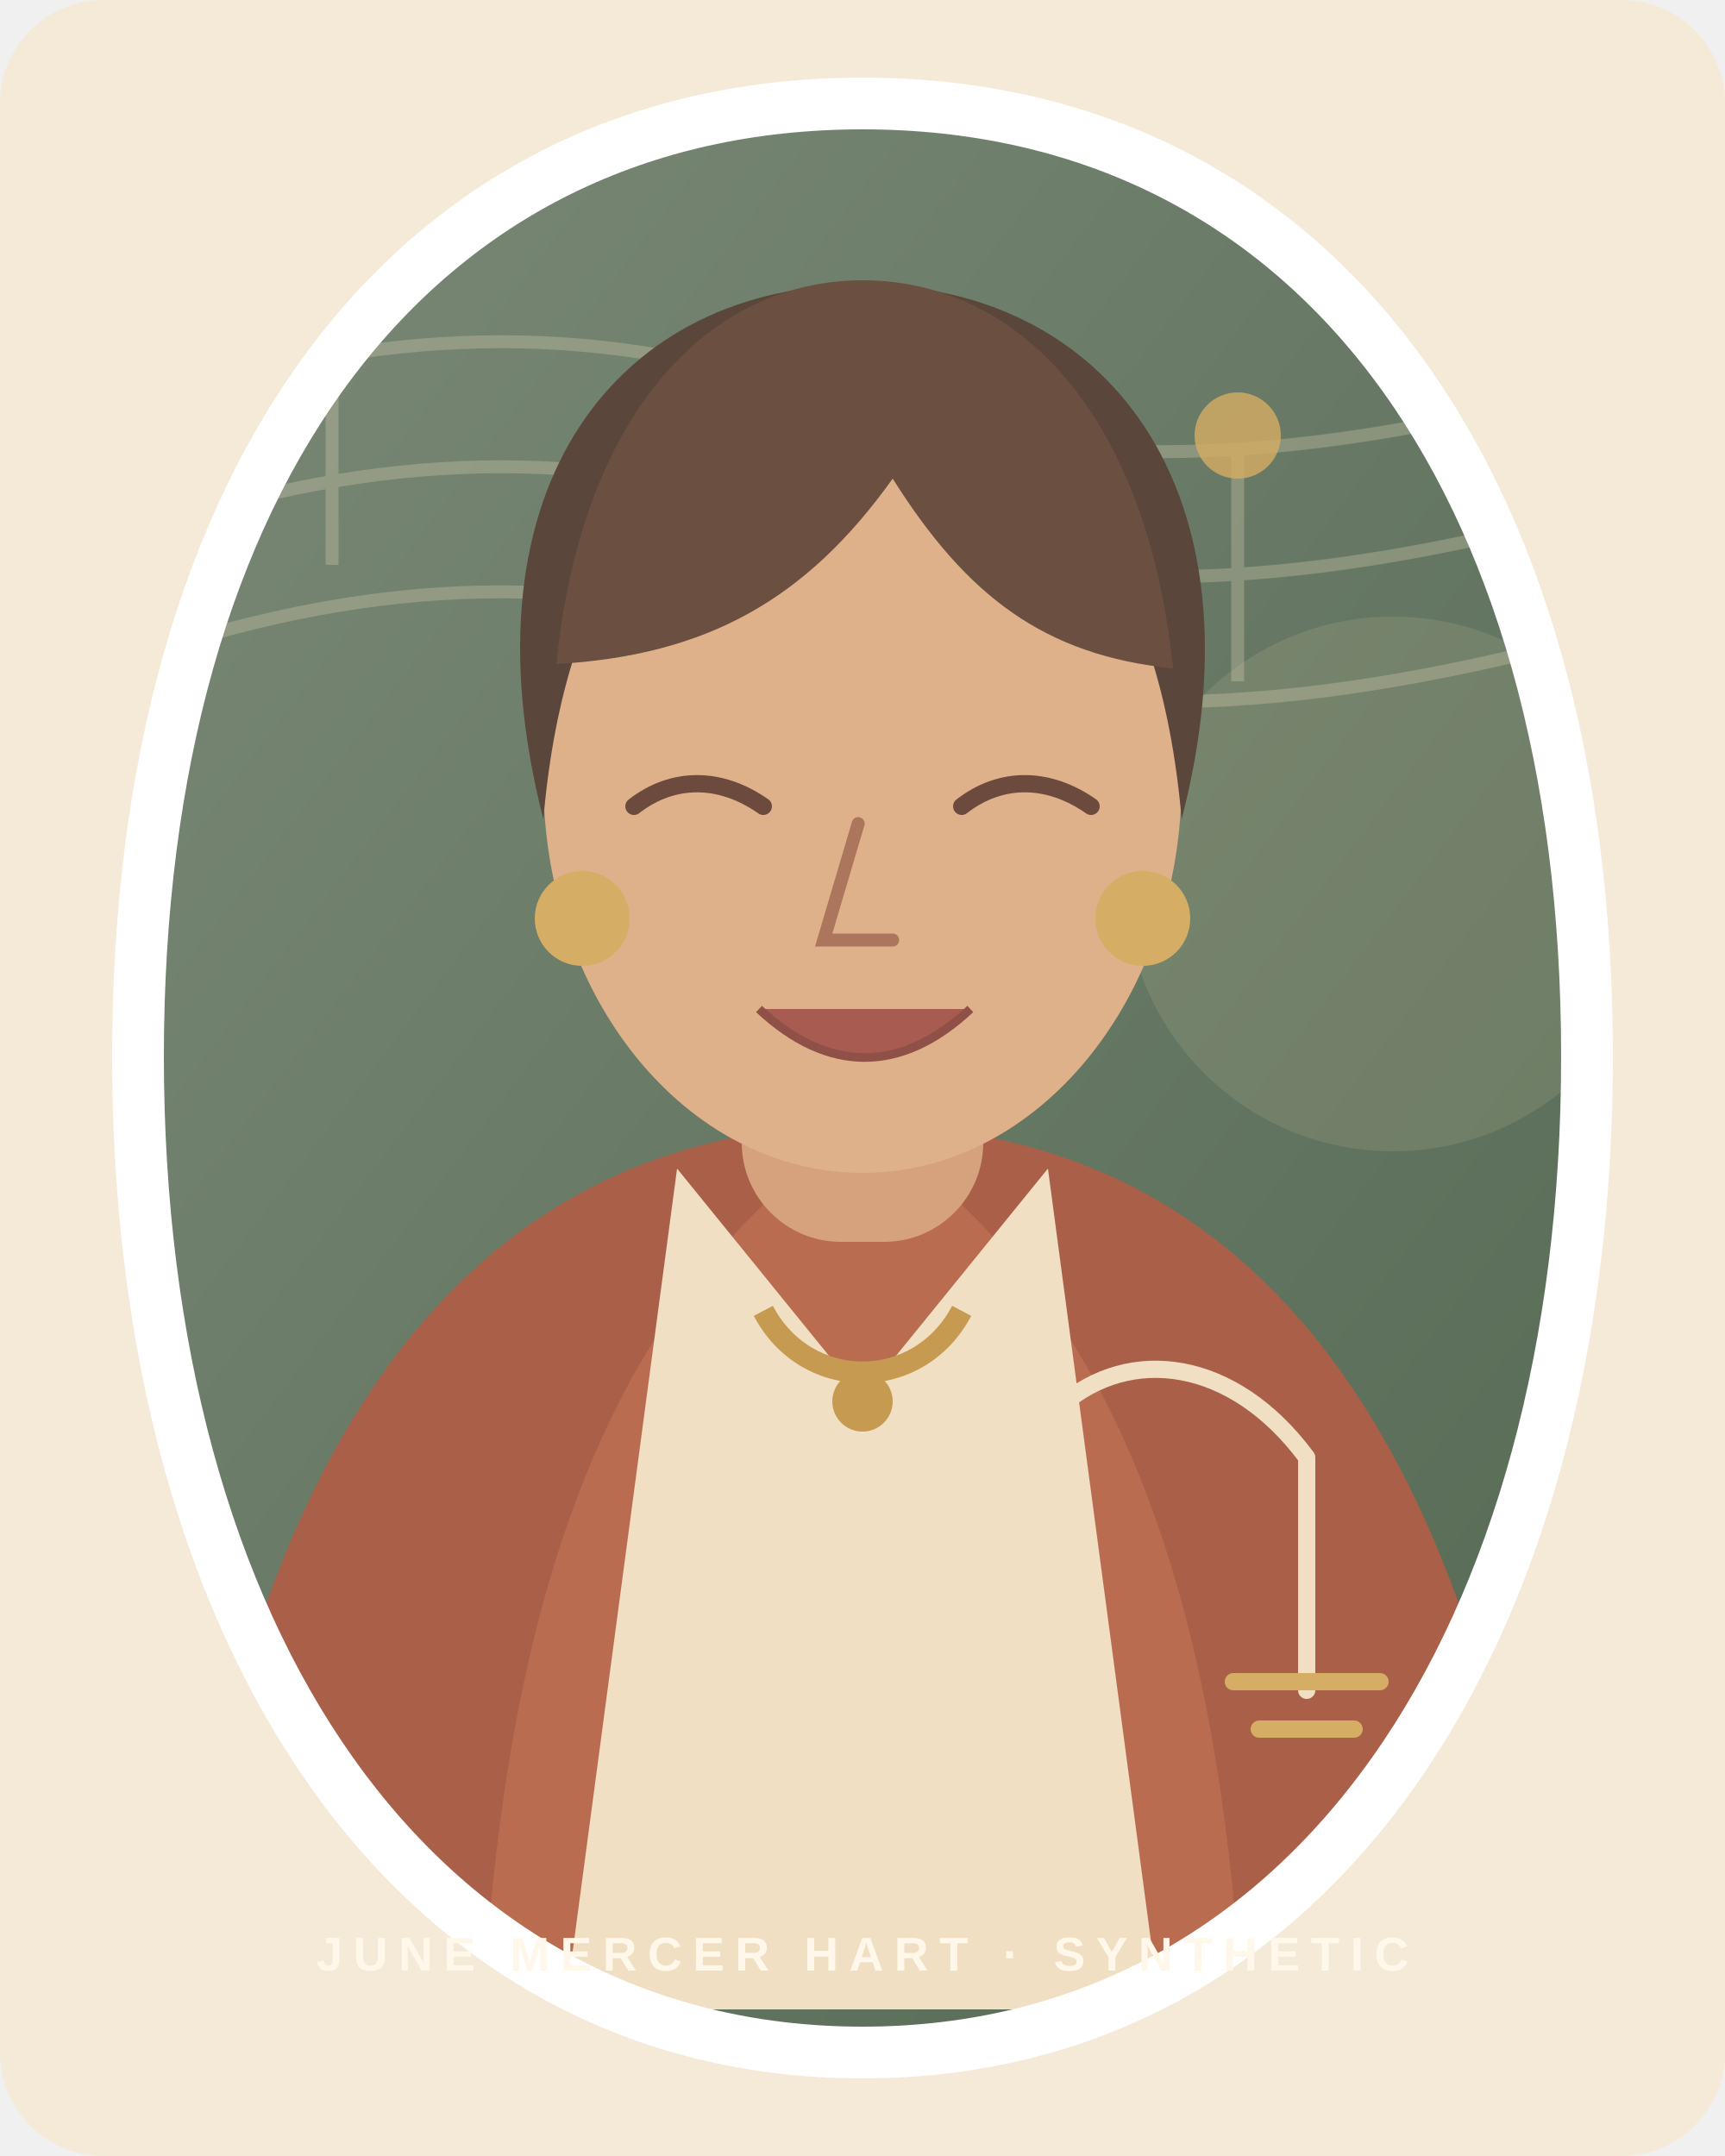
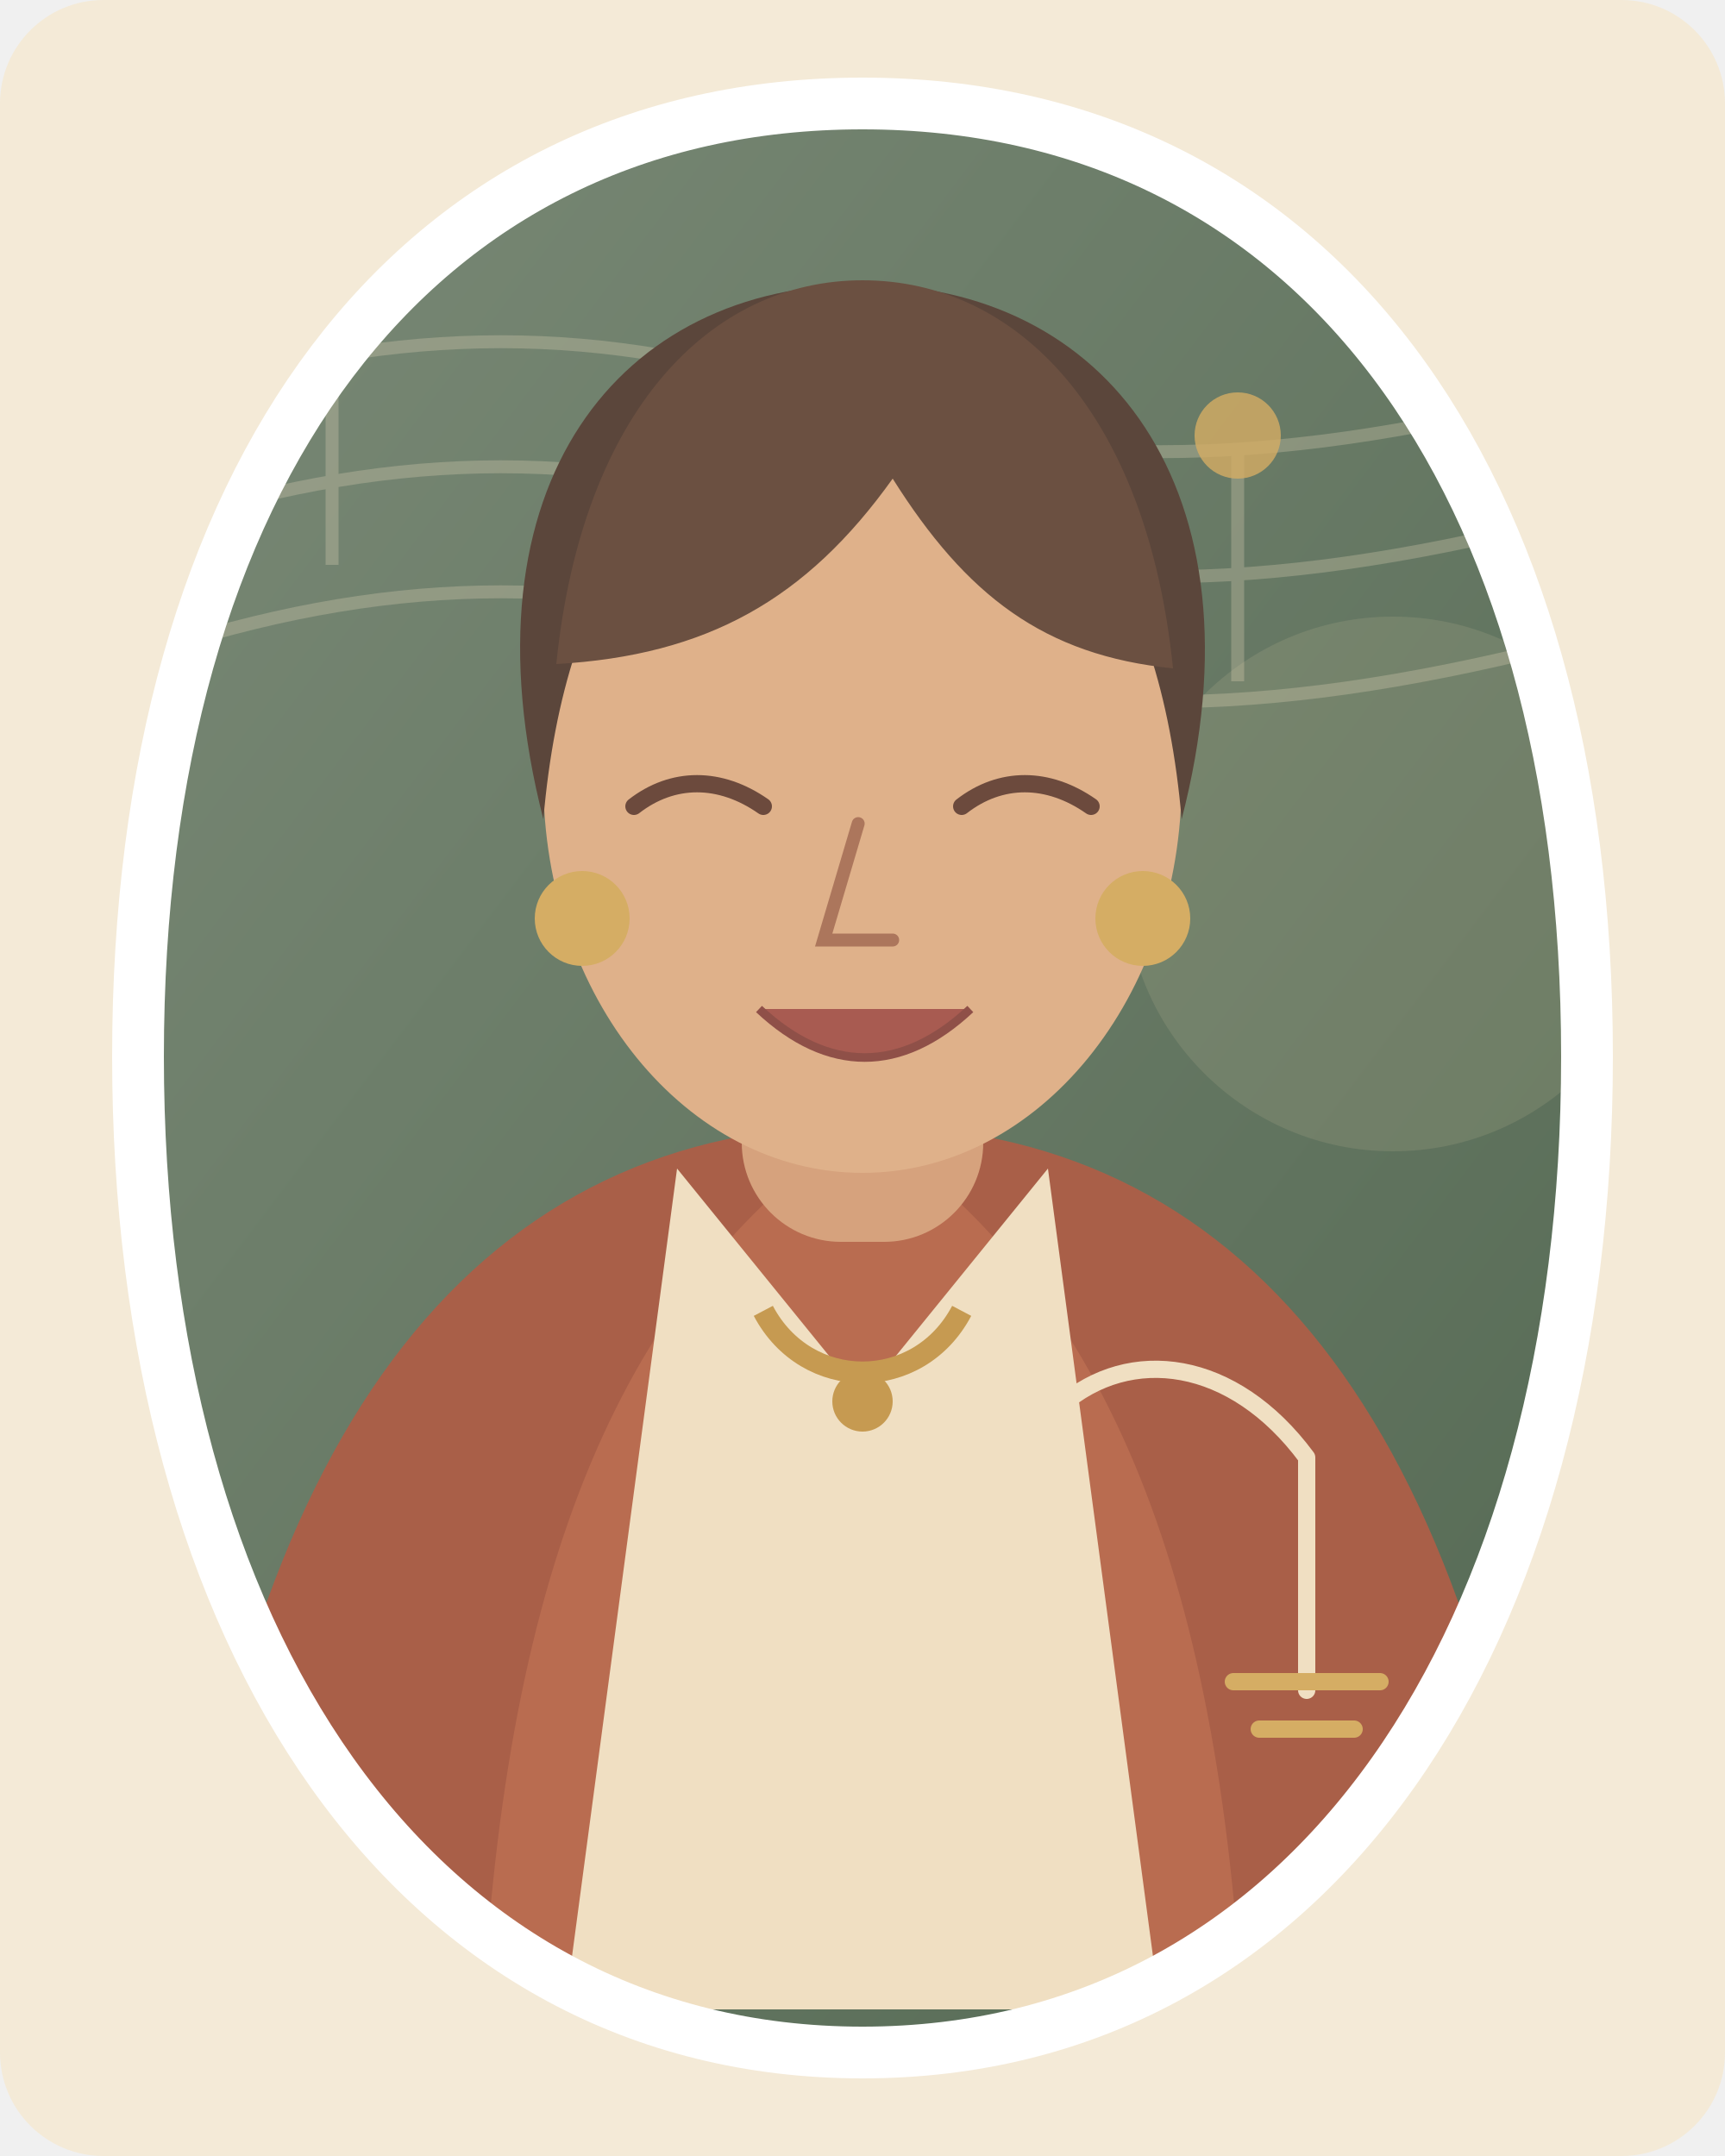
<svg xmlns="http://www.w3.org/2000/svg" viewBox="0 0 400 500" role="img" aria-labelledby="title desc">
  <defs>
    <linearGradient id="bg-june" x1="0" y1="0" x2="1" y2="1">
      <stop stop-color="#7B8A77" />
      <stop offset="1" stop-color="#536852" />
    </linearGradient>
    <clipPath id="frame-june">
      <path d="M200 24C304 24 368 110 368 245s-64 231-168 231S32 380 32 245 96 24 200 24Z" />
    </clipPath>
  </defs>
  <rect width="400" height="500" rx="24" fill="#F4EAD7" />
  <g clip-path="url(#frame-june)">
    <rect x="24" y="20" width="352" height="460" fill="url(#bg-june)" />
    <g fill="none" stroke="#E6D7BA" stroke-width="3" opacity=".28">
      <path d="M39 92c54-17 101-17 152 0s101 17 169 0M39 121c54-17 101-17 152 0s101 17 169 0M39 150c54-17 101-17 152 0s101 17 169 0" />
      <path d="M77 80v51M287 105v53" />
    </g>
    <circle cx="77" cy="77" r="10" fill="#D5AD64" opacity=".8" />
    <circle cx="287" cy="101" r="10" fill="#D5AD64" opacity=".8" />
    <circle cx="323" cy="205" r="62" fill="#F1D9B0" opacity=".12" />
    <path d="M41 466c16-137 71-205 159-205s143 68 159 205" fill="#A95F48" />
    <path d="M112 466c6-108 35-170 88-205 53 35 82 97 88 205" fill="#B96C50" />
    <path d="M157 271l43 53 43-53 26 195H131Z" fill="#F0DFC2" />
    <path d="M177 304c10 19 36 19 46 0" fill="none" stroke="#C69A51" stroke-width="5" />
    <circle cx="200" cy="325" r="7" fill="#C69A51" />
    <rect x="172" y="218" width="56" height="70" rx="23" fill="#D6A27D" />
    <ellipse cx="200" cy="181" rx="74" ry="91" fill="#DFB18A" />
    <path d="M126 190c-20-78 18-124 74-124s94 47 74 124c-5-58-30-92-74-92s-69 34-74 92Z" fill="#5B463B" />
    <path d="M129 154c6-59 36-89 71-89 36 0 66 31 72 90-30-3-48-17-65-44-20 28-43 41-78 43Z" fill="#6B5041" />
    <path d="M147 187c9-7 20-7 30 0M223 187c9-7 20-7 30 0" fill="none" stroke="#6C4A3D" stroke-width="4" stroke-linecap="round" />
    <path d="M199 191l-8 27h16" fill="none" stroke="#AC765C" stroke-width="3" stroke-linecap="round" />
    <path d="M176 234c16 15 33 15 49 0" fill="#A85B51" stroke="#8F5048" stroke-width="2" stroke-linejoin="round" />
    <circle cx="135" cy="213" r="11" fill="#D5AD64" />
    <circle cx="265" cy="213" r="11" fill="#D5AD64" />
    <path d="M303 338c-17-23-41-26-57-12M303 338v54" fill="none" stroke="#F0DFC2" stroke-width="4" stroke-linecap="round" />
    <path d="M286 390h34M292 401h22" stroke="#D5AD64" stroke-width="4" stroke-linecap="round" />
  </g>
  <path d="M200 24C304 24 368 110 368 245s-64 231-168 231S32 380 32 245 96 24 200 24Z" fill="none" stroke="#FFFFFF" stroke-width="12" />
-   <text x="200" y="457" fill="#FFF8EA" font-family="Arial, Helvetica, sans-serif" font-size="11" font-weight="700" text-anchor="middle" letter-spacing="2.5">JUNE MERCER HART · SYNTHETIC</text>
</svg>
